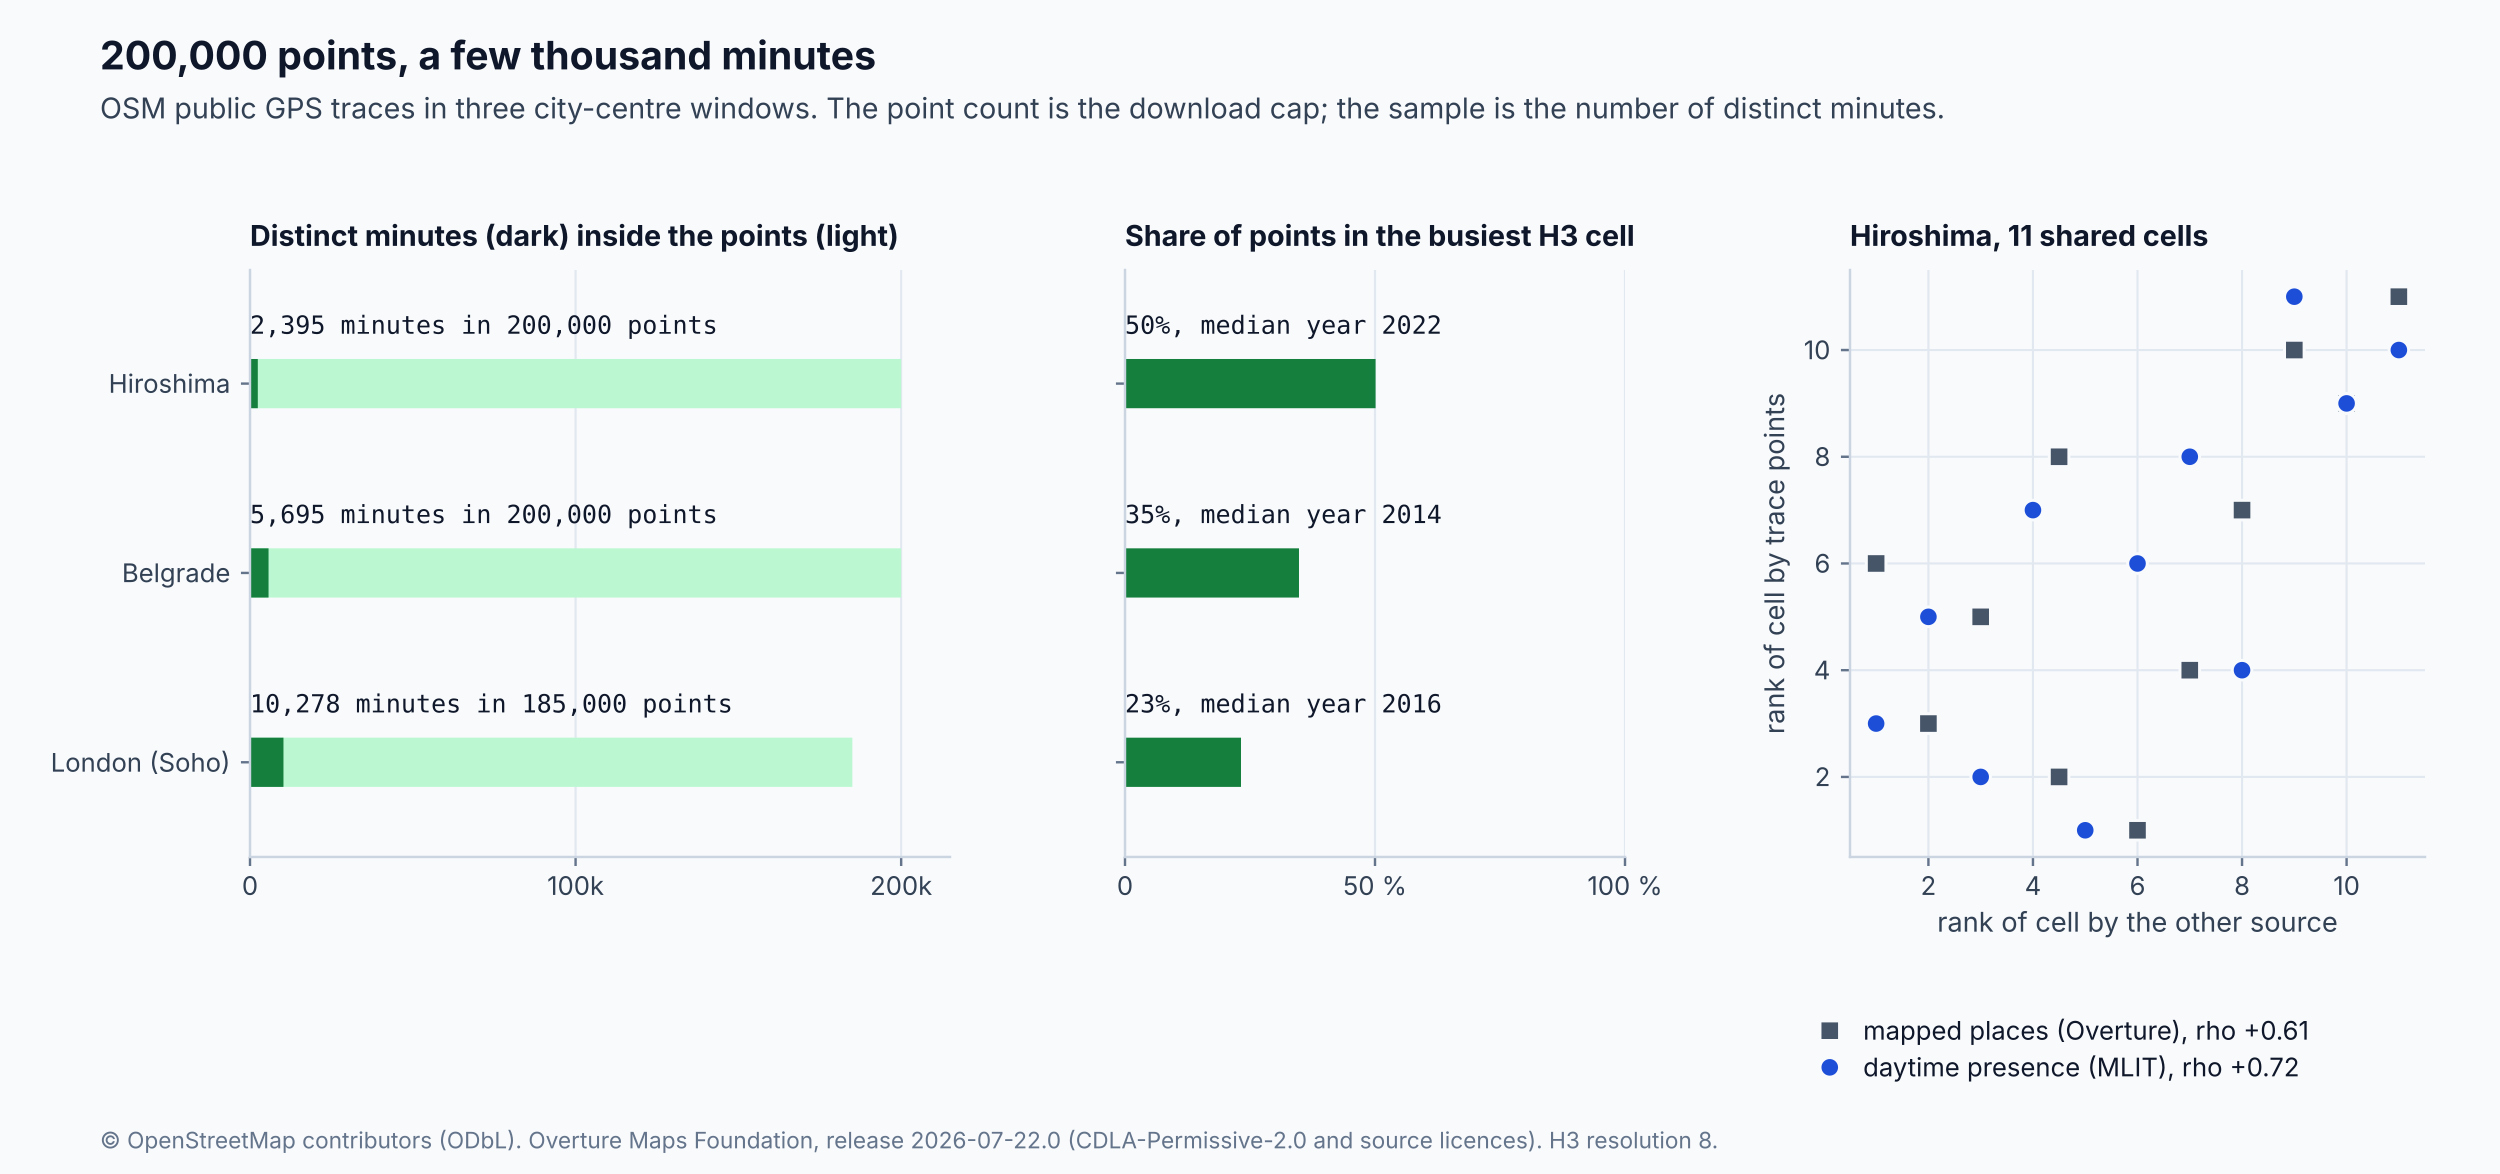
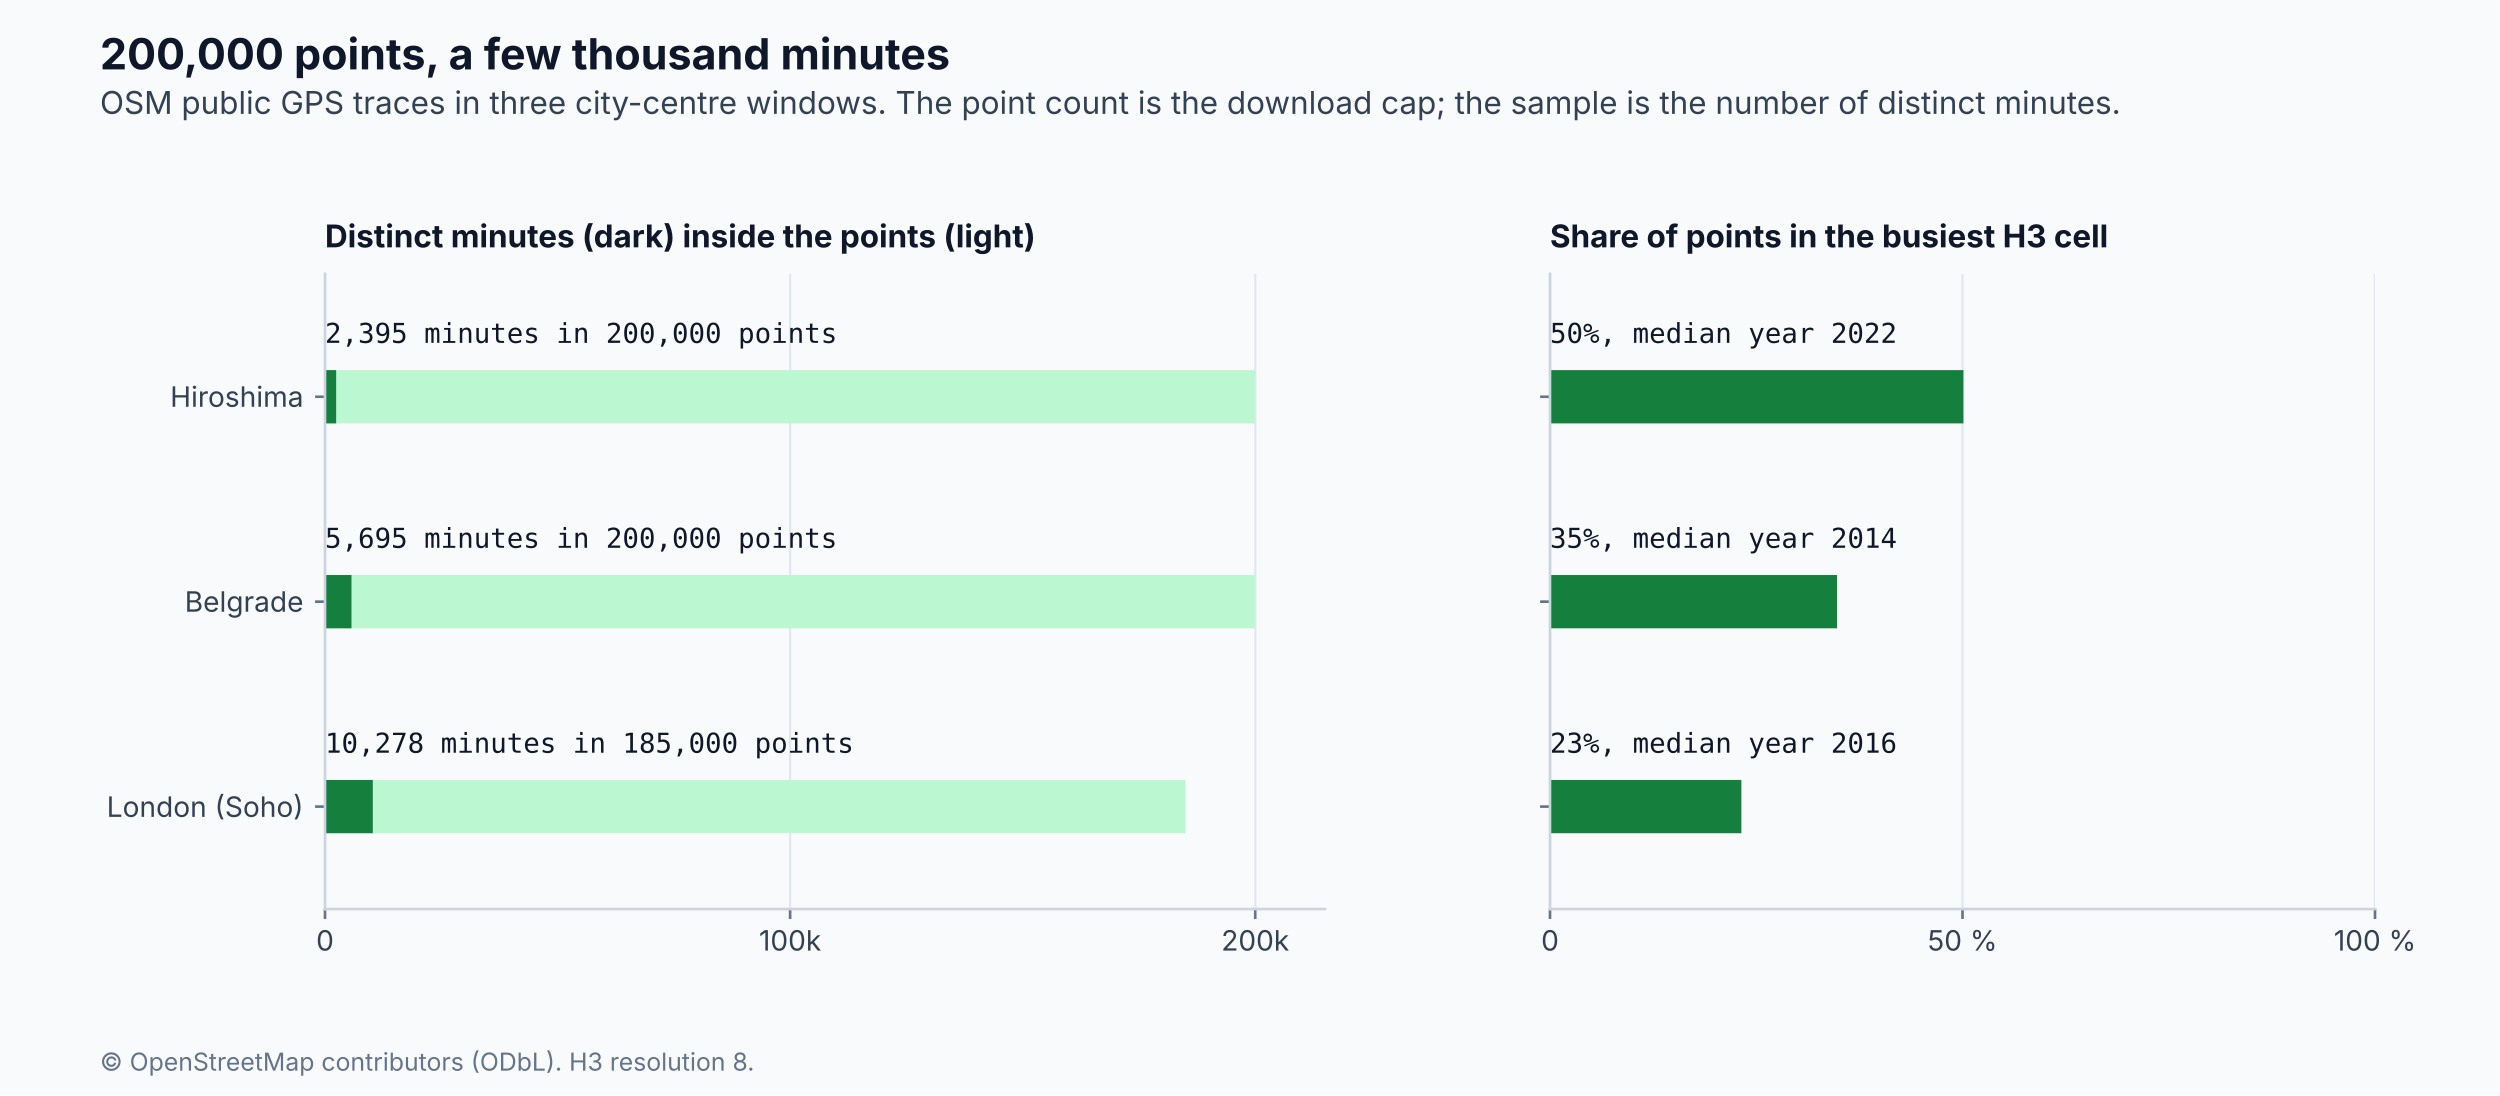
- <svg xmlns="http://www.w3.org/2000/svg" xmlns:xlink="http://www.w3.org/1999/xlink" width="828pt" height="388.8pt" viewBox="0 0 828 388.8" version="1.1">
+ <svg xmlns="http://www.w3.org/2000/svg" xmlns:xlink="http://www.w3.org/1999/xlink" width="756pt" height="331.2pt" viewBox="0 0 756 331.2" version="1.1">
  <defs>
    <style type="text/css">*{stroke-linejoin: round; stroke-linecap: butt}</style>
  </defs>
  <g id="figure_1">
    <g id="patch_1">
-       <path d="M 0 388.8  L 828 388.8  L 828 0  L 0 0  z " style="fill: #f8fafc" />
+       <path d="M 0 331.2  L 756 331.2  L 756 0  L 0 0  z " style="fill: #f8fafc" />
    </g>
    <g id="axes_1">
      <g id="patch_2">
-         <path d="M 82.8 283.824  L 314.64 283.824  L 314.64 89.424  L 82.8 89.424  z " style="fill: #f8fafc" />
+         <path d="M 98.28 274.896  L 400.68 274.896  L 400.68 82.8  L 98.28 82.8  z " style="fill: #f8fafc" />
      </g>
      <g id="matplotlib.axis_1">
        <g id="xtick_1">
          <g id="line2d_1">
-             <path d="M 82.8 283.824  L 82.8 89.424  " clip-path="url(#pd8744eb363)" style="fill: none; stroke: #e2e8f0; stroke-width: 0.7; stroke-linecap: round" />
+             <path d="M 98.28 274.896  L 98.28 82.8  " clip-path="url(#pb0b218ff22)" style="fill: none; stroke: #e2e8f0; stroke-width: 0.7; stroke-linecap: round" />
          </g>
          <g id="line2d_2">
            <defs>
-               <path id="mca76bbeea8" d="M 0 0  L 0 3  " style="stroke: #64748b; stroke-width: 0.8" />
+               <path id="mb241cbaf26" d="M 0 0  L 0 3  " style="stroke: #64748b; stroke-width: 0.8" />
            </defs>
            <g>
-               <use xlink:href="#mca76bbeea8" x="82.8" y="283.824" style="fill: #64748b; stroke: #64748b; stroke-width: 0.8" />
+               <use xlink:href="#mb241cbaf26" x="98.28" y="274.896" style="fill: #64748b; stroke: #64748b; stroke-width: 0.8" />
            </g>
          </g>
          <g id="text_1">
-             <text style="font-size: 8.5px; font-family: 'Inter', 'Helvetica Neue', 'Arial', 'Hiragino Sans', 'DejaVu Sans'; text-anchor: middle; fill: #334155" x="82.8" y="296.394" transform="rotate(-0 82.8 296.3935)">0</text>
+             <text style="font-size: 8.5px; font-family: 'Inter', 'Helvetica Neue', 'Arial', 'Hiragino Sans', 'DejaVu Sans'; text-anchor: middle; fill: #334155" x="98.28" y="287.466" transform="rotate(-0 98.28 287.4655)">0</text>
          </g>
        </g>
        <g id="xtick_2">
          <g id="line2d_3">
-             <path d="M 190.633 283.824  L 190.633 89.424  " clip-path="url(#pd8744eb363)" style="fill: none; stroke: #e2e8f0; stroke-width: 0.7; stroke-linecap: round" />
+             <path d="M 238.931 274.896  L 238.931 82.8  " clip-path="url(#pb0b218ff22)" style="fill: none; stroke: #e2e8f0; stroke-width: 0.7; stroke-linecap: round" />
          </g>
          <g id="line2d_4">
            <g>
-               <use xlink:href="#mca76bbeea8" x="190.633" y="283.824" style="fill: #64748b; stroke: #64748b; stroke-width: 0.8" />
+               <use xlink:href="#mb241cbaf26" x="238.931" y="274.896" style="fill: #64748b; stroke: #64748b; stroke-width: 0.8" />
            </g>
          </g>
          <g id="text_2">
-             <text style="font-size: 8.5px; font-family: 'Inter', 'Helvetica Neue', 'Arial', 'Hiragino Sans', 'DejaVu Sans'; text-anchor: middle; fill: #334155" x="190.633" y="296.394" transform="rotate(-0 190.6326 296.3935)">100k</text>
+             <text style="font-size: 8.5px; font-family: 'Inter', 'Helvetica Neue', 'Arial', 'Hiragino Sans', 'DejaVu Sans'; text-anchor: middle; fill: #334155" x="238.931" y="287.466" transform="rotate(-0 238.9312 287.4655)">100k</text>
          </g>
        </g>
        <g id="xtick_3">
          <g id="line2d_5">
-             <path d="M 298.465 283.824  L 298.465 89.424  " clip-path="url(#pd8744eb363)" style="fill: none; stroke: #e2e8f0; stroke-width: 0.7; stroke-linecap: round" />
+             <path d="M 379.582 274.896  L 379.582 82.8  " clip-path="url(#pb0b218ff22)" style="fill: none; stroke: #e2e8f0; stroke-width: 0.7; stroke-linecap: round" />
          </g>
          <g id="line2d_6">
            <g>
-               <use xlink:href="#mca76bbeea8" x="298.465" y="283.824" style="fill: #64748b; stroke: #64748b; stroke-width: 0.8" />
+               <use xlink:href="#mb241cbaf26" x="379.582" y="274.896" style="fill: #64748b; stroke: #64748b; stroke-width: 0.8" />
            </g>
          </g>
          <g id="text_3">
-             <text style="font-size: 8.5px; font-family: 'Inter', 'Helvetica Neue', 'Arial', 'Hiragino Sans', 'DejaVu Sans'; text-anchor: middle; fill: #334155" x="298.465" y="296.394" transform="rotate(-0 298.4651 296.3935)">200k</text>
+             <text style="font-size: 8.5px; font-family: 'Inter', 'Helvetica Neue', 'Arial', 'Hiragino Sans', 'DejaVu Sans'; text-anchor: middle; fill: #334155" x="379.582" y="287.466" transform="rotate(-0 379.5823 287.4655)">200k</text>
          </g>
        </g>
      </g>
      <g id="matplotlib.axis_2">
        <g id="ytick_1">
          <g id="line2d_7">
            <defs>
-               <path id="m5c5ea602e5" d="M 0 0  L -3 0  " style="stroke: #64748b; stroke-width: 0.8" />
+               <path id="m24561882a0" d="M 0 0  L -3 0  " style="stroke: #64748b; stroke-width: 0.8" />
            </defs>
            <g>
-               <use xlink:href="#m5c5ea602e5" x="82.8" y="127.05" style="fill: #64748b; stroke: #64748b; stroke-width: 0.8" />
+               <use xlink:href="#m24561882a0" x="98.28" y="119.98" style="fill: #64748b; stroke: #64748b; stroke-width: 0.8" />
            </g>
          </g>
          <g id="text_4">
-             <text style="font-size: 8.5px; font-family: 'Inter', 'Helvetica Neue', 'Arial', 'Hiragino Sans', 'DejaVu Sans'; text-anchor: end; fill: #334155" x="76.3" y="130.085" transform="rotate(-0 76.3 130.0846)">Hiroshima</text>
+             <text style="font-size: 8.5px; font-family: 'Inter', 'Helvetica Neue', 'Arial', 'Hiragino Sans', 'DejaVu Sans'; text-anchor: end; fill: #334155" x="91.78" y="123.015" transform="rotate(-0 91.78 123.0146)">Hiroshima</text>
          </g>
        </g>
        <g id="ytick_2">
          <g id="line2d_8">
            <g>
-               <use xlink:href="#m5c5ea602e5" x="82.8" y="189.759" style="fill: #64748b; stroke: #64748b; stroke-width: 0.8" />
+               <use xlink:href="#m24561882a0" x="98.28" y="181.946" style="fill: #64748b; stroke: #64748b; stroke-width: 0.8" />
            </g>
          </g>
          <g id="text_5">
-             <text style="font-size: 8.5px; font-family: 'Inter', 'Helvetica Neue', 'Arial', 'Hiragino Sans', 'DejaVu Sans'; text-anchor: end; fill: #334155" x="76.3" y="192.794" transform="rotate(-0 76.3 192.7942)">Belgrade</text>
+             <text style="font-size: 8.5px; font-family: 'Inter', 'Helvetica Neue', 'Arial', 'Hiragino Sans', 'DejaVu Sans'; text-anchor: end; fill: #334155" x="91.78" y="184.981" transform="rotate(-0 91.78 184.9811)">Belgrade</text>
          </g>
        </g>
        <g id="ytick_3">
          <g id="line2d_9">
            <g>
-               <use xlink:href="#m5c5ea602e5" x="82.8" y="252.469" style="fill: #64748b; stroke: #64748b; stroke-width: 0.8" />
+               <use xlink:href="#m24561882a0" x="98.28" y="243.913" style="fill: #64748b; stroke: #64748b; stroke-width: 0.8" />
            </g>
          </g>
          <g id="text_6">
-             <text style="font-size: 8.5px; font-family: 'Inter', 'Helvetica Neue', 'Arial', 'Hiragino Sans', 'DejaVu Sans'; text-anchor: end; fill: #334155" x="76.3" y="255.576" transform="rotate(-0 76.3 255.5756)">London (Soho)</text>
+             <text style="font-size: 8.5px; font-family: 'Inter', 'Helvetica Neue', 'Arial', 'Hiragino Sans', 'DejaVu Sans'; text-anchor: end; fill: #334155" x="91.78" y="247.019" transform="rotate(-0 91.78 247.0193)">London (Soho)</text>
          </g>
        </g>
      </g>
      <g id="patch_3">
-         <path d="M 82.8 118.898  L 298.465 118.898  L 298.465 135.202  L 82.8 135.202  z " clip-path="url(#pd8744eb363)" style="fill: #bbf7d0" />
+         <path d="M 98.28 111.924  L 379.582 111.924  L 379.582 128.036  L 98.28 128.036  z " clip-path="url(#pb0b218ff22)" style="fill: #bbf7d0" />
      </g>
      <g id="patch_4">
-         <path d="M 82.8 181.607  L 298.465 181.607  L 298.465 197.912  L 82.8 197.912  z " clip-path="url(#pd8744eb363)" style="fill: #bbf7d0" />
+         <path d="M 98.28 173.891  L 379.582 173.891  L 379.582 190.002  L 98.28 190.002  z " clip-path="url(#pb0b218ff22)" style="fill: #bbf7d0" />
      </g>
      <g id="patch_5">
-         <path d="M 82.8 244.317  L 282.29 244.317  L 282.29 260.621  L 82.8 260.621  z " clip-path="url(#pd8744eb363)" style="fill: #bbf7d0" />
+         <path d="M 98.28 235.857  L 358.485 235.857  L 358.485 251.968  L 98.28 251.968  z " clip-path="url(#pb0b218ff22)" style="fill: #bbf7d0" />
      </g>
      <g id="patch_6">
-         <path d="M 82.8 118.898  L 85.383 118.898  L 85.383 135.202  L 82.8 135.202  z " clip-path="url(#pd8744eb363)" style="fill: #15803d" />
+         <path d="M 98.28 111.924  L 101.649 111.924  L 101.649 128.036  L 98.28 128.036  z " clip-path="url(#pb0b218ff22)" style="fill: #15803d" />
      </g>
      <g id="patch_7">
-         <path d="M 82.8 181.607  L 88.941 181.607  L 88.941 197.912  L 82.8 197.912  z " clip-path="url(#pd8744eb363)" style="fill: #15803d" />
+         <path d="M 98.28 173.891  L 106.29 173.891  L 106.29 190.002  L 98.28 190.002  z " clip-path="url(#pb0b218ff22)" style="fill: #15803d" />
      </g>
      <g id="patch_8">
-         <path d="M 82.8 244.317  L 93.883 244.317  L 93.883 260.621  L 82.8 260.621  z " clip-path="url(#pd8744eb363)" style="fill: #15803d" />
+         <path d="M 98.28 235.857  L 112.736 235.857  L 112.736 251.968  L 98.28 251.968  z " clip-path="url(#pb0b218ff22)" style="fill: #15803d" />
      </g>
      <g id="patch_9">
-         <path d="M 82.8 283.824  L 82.8 89.424  " style="fill: none; stroke: #cbd5e1; stroke-width: 0.8; stroke-linejoin: miter; stroke-linecap: square" />
+         <path d="M 98.28 274.896  L 98.28 82.8  " style="fill: none; stroke: #cbd5e1; stroke-width: 0.8; stroke-linejoin: miter; stroke-linecap: square" />
      </g>
      <g id="patch_10">
-         <path d="M 82.8 283.824  L 314.64 283.824  " style="fill: none; stroke: #cbd5e1; stroke-width: 0.8; stroke-linejoin: miter; stroke-linecap: square" />
+         <path d="M 98.28 274.896  L 400.68 274.896  " style="fill: none; stroke: #cbd5e1; stroke-width: 0.8; stroke-linejoin: miter; stroke-linecap: square" />
      </g>
      <g id="text_7">
-         <text style="font-size: 8.3px; font-family: 'JetBrains Mono', 'IBM Plex Mono', 'Menlo', 'DejaVu Sans Mono'; text-anchor: start; fill: #0f172a" x="82.8" y="110.539" transform="rotate(-0 82.8 110.5389)">2,395 minutes in 200,000 points</text>
+         <text style="font-size: 8.3px; font-family: 'JetBrains Mono', 'IBM Plex Mono', 'Menlo', 'DejaVu Sans Mono'; text-anchor: start; fill: #0f172a" x="98.28" y="103.692" transform="rotate(-0 98.28 103.6919)">2,395 minutes in 200,000 points</text>
      </g>
      <g id="text_8">
-         <text style="font-size: 8.3px; font-family: 'JetBrains Mono', 'IBM Plex Mono', 'Menlo', 'DejaVu Sans Mono'; text-anchor: start; fill: #0f172a" x="82.8" y="173.249" transform="rotate(-0 82.8 173.2485)">5,695 minutes in 200,000 points</text>
+         <text style="font-size: 8.3px; font-family: 'JetBrains Mono', 'IBM Plex Mono', 'Menlo', 'DejaVu Sans Mono'; text-anchor: start; fill: #0f172a" x="98.28" y="165.658" transform="rotate(-0 98.28 165.6583)">5,695 minutes in 200,000 points</text>
      </g>
      <g id="text_9">
-         <text style="font-size: 8.3px; font-family: 'JetBrains Mono', 'IBM Plex Mono', 'Menlo', 'DejaVu Sans Mono'; text-anchor: start; fill: #0f172a" x="82.8" y="235.958" transform="rotate(-0 82.8 235.9582)">10,278 minutes in 185,000 points</text>
+         <text style="font-size: 8.3px; font-family: 'JetBrains Mono', 'IBM Plex Mono', 'Menlo', 'DejaVu Sans Mono'; text-anchor: start; fill: #0f172a" x="98.28" y="227.625" transform="rotate(-0 98.28 227.6248)">10,278 minutes in 185,000 points</text>
      </g>
      <g id="text_10">
-         <text style="font-weight: 700; font-size: 9.5px; font-family: 'Inter', 'Helvetica Neue', 'Arial', 'Hiragino Sans', 'DejaVu Sans'; text-anchor: start; fill: #0f172a" x="82.8" y="81.424" transform="rotate(-0 82.8 81.424)">Distinct minutes (dark) inside the points (light)</text>
+         <text style="font-weight: 700; font-size: 9.5px; font-family: 'Inter', 'Helvetica Neue', 'Arial', 'Hiragino Sans', 'DejaVu Sans'; text-anchor: start; fill: #0f172a" x="98.28" y="74.8" transform="rotate(-0 98.28 74.8)">Distinct minutes (dark) inside the points (light)</text>
      </g>
    </g>
    <g id="axes_2">
      <g id="patch_11">
-         <path d="M 372.6 283.824  L 538.2 283.824  L 538.2 89.424  L 372.6 89.424  z " style="fill: #f8fafc" />
+         <path d="M 468.72 274.896  L 718.2 274.896  L 718.2 82.8  L 468.72 82.8  z " style="fill: #f8fafc" />
      </g>
      <g id="matplotlib.axis_3">
        <g id="xtick_4">
          <g id="line2d_10">
-             <path d="M 372.6 283.824  L 372.6 89.424  " clip-path="url(#pf546d59720)" style="fill: none; stroke: #e2e8f0; stroke-width: 0.7; stroke-linecap: round" />
+             <path d="M 468.72 274.896  L 468.72 82.8  " clip-path="url(#p8540298978)" style="fill: none; stroke: #e2e8f0; stroke-width: 0.7; stroke-linecap: round" />
          </g>
          <g id="line2d_11">
            <g>
-               <use xlink:href="#mca76bbeea8" x="372.6" y="283.824" style="fill: #64748b; stroke: #64748b; stroke-width: 0.8" />
+               <use xlink:href="#mb241cbaf26" x="468.72" y="274.896" style="fill: #64748b; stroke: #64748b; stroke-width: 0.8" />
            </g>
          </g>
          <g id="text_11">
-             <text style="font-size: 8.5px; font-family: 'Inter', 'Helvetica Neue', 'Arial', 'Hiragino Sans', 'DejaVu Sans'; text-anchor: middle; fill: #334155" x="372.6" y="296.394" transform="rotate(-0 372.6 296.3935)">0</text>
+             <text style="font-size: 8.5px; font-family: 'Inter', 'Helvetica Neue', 'Arial', 'Hiragino Sans', 'DejaVu Sans'; text-anchor: middle; fill: #334155" x="468.72" y="287.466" transform="rotate(-0 468.72 287.4655)">0</text>
          </g>
        </g>
        <g id="xtick_5">
          <g id="line2d_12">
-             <path d="M 455.4 283.824  L 455.4 89.424  " clip-path="url(#pf546d59720)" style="fill: none; stroke: #e2e8f0; stroke-width: 0.7; stroke-linecap: round" />
+             <path d="M 593.46 274.896  L 593.46 82.8  " clip-path="url(#p8540298978)" style="fill: none; stroke: #e2e8f0; stroke-width: 0.7; stroke-linecap: round" />
          </g>
          <g id="line2d_13">
            <g>
-               <use xlink:href="#mca76bbeea8" x="455.4" y="283.824" style="fill: #64748b; stroke: #64748b; stroke-width: 0.8" />
+               <use xlink:href="#mb241cbaf26" x="593.46" y="274.896" style="fill: #64748b; stroke: #64748b; stroke-width: 0.8" />
            </g>
          </g>
          <g id="text_12">
-             <text style="font-size: 8.5px; font-family: 'Inter', 'Helvetica Neue', 'Arial', 'Hiragino Sans', 'DejaVu Sans'; text-anchor: middle; fill: #334155" x="455.4" y="296.394" transform="rotate(-0 455.4 296.3935)">50 %</text>
+             <text style="font-size: 8.5px; font-family: 'Inter', 'Helvetica Neue', 'Arial', 'Hiragino Sans', 'DejaVu Sans'; text-anchor: middle; fill: #334155" x="593.46" y="287.466" transform="rotate(-0 593.46 287.4655)">50 %</text>
          </g>
        </g>
        <g id="xtick_6">
          <g id="line2d_14">
-             <path d="M 538.2 283.824  L 538.2 89.424  " clip-path="url(#pf546d59720)" style="fill: none; stroke: #e2e8f0; stroke-width: 0.7; stroke-linecap: round" />
+             <path d="M 718.2 274.896  L 718.2 82.8  " clip-path="url(#p8540298978)" style="fill: none; stroke: #e2e8f0; stroke-width: 0.7; stroke-linecap: round" />
          </g>
          <g id="line2d_15">
            <g>
-               <use xlink:href="#mca76bbeea8" x="538.2" y="283.824" style="fill: #64748b; stroke: #64748b; stroke-width: 0.8" />
+               <use xlink:href="#mb241cbaf26" x="718.2" y="274.896" style="fill: #64748b; stroke: #64748b; stroke-width: 0.8" />
            </g>
          </g>
          <g id="text_13">
-             <text style="font-size: 8.5px; font-family: 'Inter', 'Helvetica Neue', 'Arial', 'Hiragino Sans', 'DejaVu Sans'; text-anchor: middle; fill: #334155" x="538.2" y="296.394" transform="rotate(-0 538.2 296.3935)">100 %</text>
+             <text style="font-size: 8.5px; font-family: 'Inter', 'Helvetica Neue', 'Arial', 'Hiragino Sans', 'DejaVu Sans'; text-anchor: middle; fill: #334155" x="718.2" y="287.466" transform="rotate(-0 718.2 287.4655)">100 %</text>
          </g>
        </g>
      </g>
      <g id="matplotlib.axis_4">
        <g id="ytick_4">
          <g id="line2d_16">
            <g>
-               <use xlink:href="#m5c5ea602e5" x="372.6" y="127.05" style="fill: #64748b; stroke: #64748b; stroke-width: 0.8" />
+               <use xlink:href="#m24561882a0" x="468.72" y="119.98" style="fill: #64748b; stroke: #64748b; stroke-width: 0.8" />
            </g>
          </g>
        </g>
        <g id="ytick_5">
          <g id="line2d_17">
            <g>
-               <use xlink:href="#m5c5ea602e5" x="372.6" y="189.759" style="fill: #64748b; stroke: #64748b; stroke-width: 0.8" />
+               <use xlink:href="#m24561882a0" x="468.72" y="181.946" style="fill: #64748b; stroke: #64748b; stroke-width: 0.8" />
            </g>
          </g>
        </g>
        <g id="ytick_6">
          <g id="line2d_18">
            <g>
-               <use xlink:href="#m5c5ea602e5" x="372.6" y="252.469" style="fill: #64748b; stroke: #64748b; stroke-width: 0.8" />
+               <use xlink:href="#m24561882a0" x="468.72" y="243.913" style="fill: #64748b; stroke: #64748b; stroke-width: 0.8" />
            </g>
          </g>
        </g>
      </g>
      <g id="patch_12">
-         <path d="M 372.6 118.898  L 455.586 118.898  L 455.586 135.202  L 372.6 135.202  z " clip-path="url(#pf546d59720)" style="fill: #15803d" />
+         <path d="M 468.72 111.924  L 593.741 111.924  L 593.741 128.036  L 468.72 128.036  z " clip-path="url(#p8540298978)" style="fill: #15803d" />
      </g>
      <g id="patch_13">
-         <path d="M 372.6 181.607  L 430.225 181.607  L 430.225 197.912  L 372.6 197.912  z " clip-path="url(#pf546d59720)" style="fill: #15803d" />
+         <path d="M 468.72 173.891  L 555.533 173.891  L 555.533 190.002  L 468.72 190.002  z " clip-path="url(#p8540298978)" style="fill: #15803d" />
      </g>
      <g id="patch_14">
-         <path d="M 372.6 244.317  L 411.017 244.317  L 411.017 260.621  L 372.6 260.621  z " clip-path="url(#pf546d59720)" style="fill: #15803d" />
+         <path d="M 468.72 235.857  L 526.597 235.857  L 526.597 251.968  L 468.72 251.968  z " clip-path="url(#p8540298978)" style="fill: #15803d" />
      </g>
      <g id="patch_15">
-         <path d="M 372.6 283.824  L 372.6 89.424  " style="fill: none; stroke: #cbd5e1; stroke-width: 0.8; stroke-linejoin: miter; stroke-linecap: square" />
+         <path d="M 468.72 274.896  L 468.72 82.8  " style="fill: none; stroke: #cbd5e1; stroke-width: 0.8; stroke-linejoin: miter; stroke-linecap: square" />
      </g>
      <g id="patch_16">
-         <path d="M 372.6 283.824  L 538.2 283.824  " style="fill: none; stroke: #cbd5e1; stroke-width: 0.8; stroke-linejoin: miter; stroke-linecap: square" />
+         <path d="M 468.72 274.896  L 718.2 274.896  " style="fill: none; stroke: #cbd5e1; stroke-width: 0.8; stroke-linejoin: miter; stroke-linecap: square" />
      </g>
      <g id="text_14">
-         <text style="font-size: 8.3px; font-family: 'JetBrains Mono', 'IBM Plex Mono', 'Menlo', 'DejaVu Sans Mono'; text-anchor: start; fill: #0f172a" x="372.6" y="110.539" transform="rotate(-0 372.6 110.5389)">50%, median year 2022</text>
+         <text style="font-size: 8.3px; font-family: 'JetBrains Mono', 'IBM Plex Mono', 'Menlo', 'DejaVu Sans Mono'; text-anchor: start; fill: #0f172a" x="468.72" y="103.692" transform="rotate(-0 468.72 103.6919)">50%, median year 2022</text>
      </g>
      <g id="text_15">
-         <text style="font-size: 8.3px; font-family: 'JetBrains Mono', 'IBM Plex Mono', 'Menlo', 'DejaVu Sans Mono'; text-anchor: start; fill: #0f172a" x="372.6" y="173.249" transform="rotate(-0 372.6 173.2485)">35%, median year 2014</text>
+         <text style="font-size: 8.3px; font-family: 'JetBrains Mono', 'IBM Plex Mono', 'Menlo', 'DejaVu Sans Mono'; text-anchor: start; fill: #0f172a" x="468.72" y="165.658" transform="rotate(-0 468.72 165.6583)">35%, median year 2014</text>
      </g>
      <g id="text_16">
-         <text style="font-size: 8.3px; font-family: 'JetBrains Mono', 'IBM Plex Mono', 'Menlo', 'DejaVu Sans Mono'; text-anchor: start; fill: #0f172a" x="372.6" y="235.958" transform="rotate(-0 372.6 235.9582)">23%, median year 2016</text>
+         <text style="font-size: 8.3px; font-family: 'JetBrains Mono', 'IBM Plex Mono', 'Menlo', 'DejaVu Sans Mono'; text-anchor: start; fill: #0f172a" x="468.72" y="227.625" transform="rotate(-0 468.72 227.6248)">23%, median year 2016</text>
      </g>
      <g id="text_17">
-         <text style="font-weight: 700; font-size: 9.5px; font-family: 'Inter', 'Helvetica Neue', 'Arial', 'Hiragino Sans', 'DejaVu Sans'; text-anchor: start; fill: #0f172a" x="372.6" y="81.424" transform="rotate(-0 372.6 81.424)">Share of points in the busiest H3 cell</text>
-       </g>
-     </g>
-     <g id="axes_3">
-       <g id="patch_17">
-         <path d="M 612.72 283.824  L 803.16 283.824  L 803.16 89.424  L 612.72 89.424  z " style="fill: #f8fafc" />
-       </g>
-       <g id="matplotlib.axis_5">
-         <g id="xtick_7">
-           <g id="line2d_19">
-             <path d="M 638.689 283.824  L 638.689 89.424  " clip-path="url(#p0c613a6c06)" style="fill: none; stroke: #e2e8f0; stroke-width: 0.7; stroke-linecap: round" />
-           </g>
-           <g id="line2d_20">
-             <g>
-               <use xlink:href="#mca76bbeea8" x="638.689" y="283.824" style="fill: #64748b; stroke: #64748b; stroke-width: 0.8" />
-             </g>
-           </g>
-           <g id="text_18">
-             <text style="font-size: 8.5px; font-family: 'Inter', 'Helvetica Neue', 'Arial', 'Hiragino Sans', 'DejaVu Sans'; text-anchor: middle; fill: #334155" x="638.689" y="296.394" transform="rotate(-0 638.6891 296.3935)">2</text>
-           </g>
-         </g>
-         <g id="xtick_8">
-           <g id="line2d_21">
-             <path d="M 673.315 283.824  L 673.315 89.424  " clip-path="url(#p0c613a6c06)" style="fill: none; stroke: #e2e8f0; stroke-width: 0.7; stroke-linecap: round" />
-           </g>
-           <g id="line2d_22">
-             <g>
-               <use xlink:href="#mca76bbeea8" x="673.315" y="283.824" style="fill: #64748b; stroke: #64748b; stroke-width: 0.8" />
-             </g>
-           </g>
-           <g id="text_19">
-             <text style="font-size: 8.5px; font-family: 'Inter', 'Helvetica Neue', 'Arial', 'Hiragino Sans', 'DejaVu Sans'; text-anchor: middle; fill: #334155" x="673.315" y="296.394" transform="rotate(-0 673.3145 296.3935)">4</text>
-           </g>
-         </g>
-         <g id="xtick_9">
-           <g id="line2d_23">
-             <path d="M 707.94 283.824  L 707.94 89.424  " clip-path="url(#p0c613a6c06)" style="fill: none; stroke: #e2e8f0; stroke-width: 0.7; stroke-linecap: round" />
-           </g>
-           <g id="line2d_24">
-             <g>
-               <use xlink:href="#mca76bbeea8" x="707.94" y="283.824" style="fill: #64748b; stroke: #64748b; stroke-width: 0.8" />
-             </g>
-           </g>
-           <g id="text_20">
-             <text style="font-size: 8.5px; font-family: 'Inter', 'Helvetica Neue', 'Arial', 'Hiragino Sans', 'DejaVu Sans'; text-anchor: middle; fill: #334155" x="707.94" y="296.394" transform="rotate(-0 707.94 296.3935)">6</text>
-           </g>
-         </g>
-         <g id="xtick_10">
-           <g id="line2d_25">
-             <path d="M 742.565 283.824  L 742.565 89.424  " clip-path="url(#p0c613a6c06)" style="fill: none; stroke: #e2e8f0; stroke-width: 0.7; stroke-linecap: round" />
-           </g>
-           <g id="line2d_26">
-             <g>
-               <use xlink:href="#mca76bbeea8" x="742.565" y="283.824" style="fill: #64748b; stroke: #64748b; stroke-width: 0.8" />
-             </g>
-           </g>
-           <g id="text_21">
-             <text style="font-size: 8.5px; font-family: 'Inter', 'Helvetica Neue', 'Arial', 'Hiragino Sans', 'DejaVu Sans'; text-anchor: middle; fill: #334155" x="742.565" y="296.394" transform="rotate(-0 742.5655 296.3935)">8</text>
-           </g>
-         </g>
-         <g id="xtick_11">
-           <g id="line2d_27">
-             <path d="M 777.191 283.824  L 777.191 89.424  " clip-path="url(#p0c613a6c06)" style="fill: none; stroke: #e2e8f0; stroke-width: 0.7; stroke-linecap: round" />
-           </g>
-           <g id="line2d_28">
-             <g>
-               <use xlink:href="#mca76bbeea8" x="777.191" y="283.824" style="fill: #64748b; stroke: #64748b; stroke-width: 0.8" />
-             </g>
-           </g>
-           <g id="text_22">
-             <text style="font-size: 8.5px; font-family: 'Inter', 'Helvetica Neue', 'Arial', 'Hiragino Sans', 'DejaVu Sans'; text-anchor: middle; fill: #334155" x="777.191" y="296.394" transform="rotate(-0 777.1909 296.3935)">10</text>
-           </g>
-         </g>
-         <g id="text_23">
-           <text style="font-size: 9px; font-family: 'Inter', 'Helvetica Neue', 'Arial', 'Hiragino Sans', 'DejaVu Sans'; text-anchor: middle; fill: #334155" x="707.94" y="308.567" transform="rotate(-0 707.94 308.5666)">rank of cell by the other source</text>
-         </g>
-       </g>
-       <g id="matplotlib.axis_6">
-         <g id="ytick_7">
-           <g id="line2d_29">
-             <path d="M 612.72 257.315  L 803.16 257.315  " clip-path="url(#p0c613a6c06)" style="fill: none; stroke: #e2e8f0; stroke-width: 0.7; stroke-linecap: round" />
-           </g>
-           <g id="line2d_30">
-             <g>
-               <use xlink:href="#m5c5ea602e5" x="612.72" y="257.315" style="fill: #64748b; stroke: #64748b; stroke-width: 0.8" />
-             </g>
-           </g>
-           <g id="text_24">
-             <text style="font-size: 8.5px; font-family: 'Inter', 'Helvetica Neue', 'Arial', 'Hiragino Sans', 'DejaVu Sans'; text-anchor: end; fill: #334155" x="606.22" y="260.35" transform="rotate(-0 606.22 260.3497)">2</text>
-           </g>
-         </g>
-         <g id="ytick_8">
-           <g id="line2d_31">
-             <path d="M 612.72 221.969  L 803.16 221.969  " clip-path="url(#p0c613a6c06)" style="fill: none; stroke: #e2e8f0; stroke-width: 0.7; stroke-linecap: round" />
-           </g>
-           <g id="line2d_32">
-             <g>
-               <use xlink:href="#m5c5ea602e5" x="612.72" y="221.969" style="fill: #64748b; stroke: #64748b; stroke-width: 0.8" />
-             </g>
-           </g>
-           <g id="text_25">
-             <text style="font-size: 8.5px; font-family: 'Inter', 'Helvetica Neue', 'Arial', 'Hiragino Sans', 'DejaVu Sans'; text-anchor: end; fill: #334155" x="606.22" y="225.004" transform="rotate(-0 606.22 225.0042)">4</text>
-           </g>
-         </g>
-         <g id="ytick_9">
-           <g id="line2d_33">
-             <path d="M 612.72 186.624  L 803.16 186.624  " clip-path="url(#p0c613a6c06)" style="fill: none; stroke: #e2e8f0; stroke-width: 0.7; stroke-linecap: round" />
-           </g>
-           <g id="line2d_34">
-             <g>
-               <use xlink:href="#m5c5ea602e5" x="612.72" y="186.624" style="fill: #64748b; stroke: #64748b; stroke-width: 0.8" />
-             </g>
-           </g>
-           <g id="text_26">
-             <text style="font-size: 8.5px; font-family: 'Inter', 'Helvetica Neue', 'Arial', 'Hiragino Sans', 'DejaVu Sans'; text-anchor: end; fill: #334155" x="606.22" y="189.659" transform="rotate(-0 606.22 189.6588)">6</text>
-           </g>
-         </g>
-         <g id="ytick_10">
-           <g id="line2d_35">
-             <path d="M 612.72 151.279  L 803.16 151.279  " clip-path="url(#p0c613a6c06)" style="fill: none; stroke: #e2e8f0; stroke-width: 0.7; stroke-linecap: round" />
-           </g>
-           <g id="line2d_36">
-             <g>
-               <use xlink:href="#m5c5ea602e5" x="612.72" y="151.279" style="fill: #64748b; stroke: #64748b; stroke-width: 0.8" />
-             </g>
-           </g>
-           <g id="text_27">
-             <text style="font-size: 8.5px; font-family: 'Inter', 'Helvetica Neue', 'Arial', 'Hiragino Sans', 'DejaVu Sans'; text-anchor: end; fill: #334155" x="606.22" y="154.313" transform="rotate(-0 606.22 154.3133)">8</text>
-           </g>
-         </g>
-         <g id="ytick_11">
-           <g id="line2d_37">
-             <path d="M 612.72 115.933  L 803.16 115.933  " clip-path="url(#p0c613a6c06)" style="fill: none; stroke: #e2e8f0; stroke-width: 0.7; stroke-linecap: round" />
-           </g>
-           <g id="line2d_38">
-             <g>
-               <use xlink:href="#m5c5ea602e5" x="612.72" y="115.933" style="fill: #64748b; stroke: #64748b; stroke-width: 0.8" />
-             </g>
-           </g>
-           <g id="text_28">
-             <text style="font-size: 8.5px; font-family: 'Inter', 'Helvetica Neue', 'Arial', 'Hiragino Sans', 'DejaVu Sans'; text-anchor: end; fill: #334155" x="606.22" y="118.968" transform="rotate(-0 606.22 118.9679)">10</text>
-           </g>
-         </g>
-         <g id="text_29">
-           <text style="font-size: 9px; font-family: 'Inter', 'Helvetica Neue', 'Arial', 'Hiragino Sans', 'DejaVu Sans'; text-anchor: middle; fill: #334155" x="590.906" y="186.624" transform="rotate(-90 590.9058 186.624)">rank of cell by trace points</text>
-         </g>
-       </g>
-       <g id="line2d_39">
-         <defs>
-           <path id="mb182033eb8" d="M -3.25 3.25  L 3.25 3.25  L 3.25 -3.25  L -3.25 -3.25  z " style="stroke: #f8fafc; stroke-linejoin: miter" />
-         </defs>
-         <g clip-path="url(#p0c613a6c06)">
-           <use xlink:href="#mb182033eb8" x="794.504" y="98.26" style="fill: #475569; stroke: #f8fafc; stroke-linejoin: miter" />
-           <use xlink:href="#mb182033eb8" x="759.878" y="115.933" style="fill: #475569; stroke: #f8fafc; stroke-linejoin: miter" />
-           <use xlink:href="#mb182033eb8" x="777.191" y="133.606" style="fill: #475569; stroke: #f8fafc; stroke-linejoin: miter" />
-           <use xlink:href="#mb182033eb8" x="681.971" y="151.279" style="fill: #475569; stroke: #f8fafc; stroke-linejoin: miter" />
-           <use xlink:href="#mb182033eb8" x="742.565" y="168.951" style="fill: #475569; stroke: #f8fafc; stroke-linejoin: miter" />
-           <use xlink:href="#mb182033eb8" x="621.376" y="186.624" style="fill: #475569; stroke: #f8fafc; stroke-linejoin: miter" />
-           <use xlink:href="#mb182033eb8" x="656.002" y="204.297" style="fill: #475569; stroke: #f8fafc; stroke-linejoin: miter" />
-           <use xlink:href="#mb182033eb8" x="725.253" y="221.969" style="fill: #475569; stroke: #f8fafc; stroke-linejoin: miter" />
-           <use xlink:href="#mb182033eb8" x="638.689" y="239.642" style="fill: #475569; stroke: #f8fafc; stroke-linejoin: miter" />
-           <use xlink:href="#mb182033eb8" x="681.971" y="257.315" style="fill: #475569; stroke: #f8fafc; stroke-linejoin: miter" />
-           <use xlink:href="#mb182033eb8" x="707.94" y="274.988" style="fill: #475569; stroke: #f8fafc; stroke-linejoin: miter" />
-         </g>
-       </g>
-       <g id="line2d_40">
-         <defs>
-           <path id="m0bdea56950" d="M 0 3.25  C 0.862 3.25 1.689 2.908 2.298 2.298  C 2.908 1.689 3.25 0.862 3.25 0  C 3.25 -0.862 2.908 -1.689 2.298 -2.298  C 1.689 -2.908 0.862 -3.25 0 -3.25  C -0.862 -3.25 -1.689 -2.908 -2.298 -2.298  C -2.908 -1.689 -3.25 -0.862 -3.25 0  C -3.25 0.862 -2.908 1.689 -2.298 2.298  C -1.689 2.908 -0.862 3.25 0 3.25  z " style="stroke: #f8fafc" />
-         </defs>
-         <g clip-path="url(#p0c613a6c06)">
-           <use xlink:href="#m0bdea56950" x="759.878" y="98.26" style="fill: #1d4ed8; stroke: #f8fafc" />
-           <use xlink:href="#m0bdea56950" x="794.504" y="115.933" style="fill: #1d4ed8; stroke: #f8fafc" />
-           <use xlink:href="#m0bdea56950" x="777.191" y="133.606" style="fill: #1d4ed8; stroke: #f8fafc" />
-           <use xlink:href="#m0bdea56950" x="725.253" y="151.279" style="fill: #1d4ed8; stroke: #f8fafc" />
-           <use xlink:href="#m0bdea56950" x="673.315" y="168.951" style="fill: #1d4ed8; stroke: #f8fafc" />
-           <use xlink:href="#m0bdea56950" x="707.94" y="186.624" style="fill: #1d4ed8; stroke: #f8fafc" />
-           <use xlink:href="#m0bdea56950" x="638.689" y="204.297" style="fill: #1d4ed8; stroke: #f8fafc" />
-           <use xlink:href="#m0bdea56950" x="742.565" y="221.969" style="fill: #1d4ed8; stroke: #f8fafc" />
-           <use xlink:href="#m0bdea56950" x="621.376" y="239.642" style="fill: #1d4ed8; stroke: #f8fafc" />
-           <use xlink:href="#m0bdea56950" x="656.002" y="257.315" style="fill: #1d4ed8; stroke: #f8fafc" />
-           <use xlink:href="#m0bdea56950" x="690.627" y="274.988" style="fill: #1d4ed8; stroke: #f8fafc" />
-         </g>
-       </g>
-       <g id="patch_18">
-         <path d="M 612.72 283.824  L 612.72 89.424  " style="fill: none; stroke: #cbd5e1; stroke-width: 0.8; stroke-linejoin: miter; stroke-linecap: square" />
-       </g>
-       <g id="patch_19">
-         <path d="M 612.72 283.824  L 803.16 283.824  " style="fill: none; stroke: #cbd5e1; stroke-width: 0.8; stroke-linejoin: miter; stroke-linecap: square" />
-       </g>
-       <g id="text_30">
-         <text style="font-weight: 700; font-size: 9.5px; font-family: 'Inter', 'Helvetica Neue', 'Arial', 'Hiragino Sans', 'DejaVu Sans'; text-anchor: start; fill: #0f172a" x="612.72" y="81.424" transform="rotate(-0 612.72 81.424)">Hiroshima, 11 shared cells</text>
-       </g>
-       <g id="legend_1">
-         <g id="line2d_41">
-           <g>
-             <use xlink:href="#mb182033eb8" x="606.017" y="341.368" style="fill: #475569; stroke: #f8fafc; stroke-linejoin: miter" />
-           </g>
-         </g>
-         <g id="text_31">
-           <text style="font-size: 8.5px; font-family: 'Inter', 'Helvetica Neue', 'Arial', 'Hiragino Sans', 'DejaVu Sans'; text-anchor: start; fill: #0f172a" x="617.067" y="344.343" transform="rotate(-0 617.0672 344.343)">mapped places (Overture), rho +0.61</text>
-         </g>
-         <g id="line2d_42">
-           <g>
-             <use xlink:href="#m0bdea56950" x="606.017" y="353.506" style="fill: #1d4ed8; stroke: #f8fafc" />
-           </g>
-         </g>
-         <g id="text_32">
-           <text style="font-size: 8.5px; font-family: 'Inter', 'Helvetica Neue', 'Arial', 'Hiragino Sans', 'DejaVu Sans'; text-anchor: start; fill: #0f172a" x="617.067" y="356.481" transform="rotate(-0 617.0672 356.4807)">daytime presence (MLIT), rho +0.72</text>
-         </g>
+         <text style="font-weight: 700; font-size: 9.5px; font-family: 'Inter', 'Helvetica Neue', 'Arial', 'Hiragino Sans', 'DejaVu Sans'; text-anchor: start; fill: #0f172a" x="468.72" y="74.8" transform="rotate(-0 468.72 74.8)">Share of points in the busiest H3 cell</text>
      </g>
    </g>
    <g id="chrome">
-       <text style="font-weight: 700; font-size: 13px; font-family: 'Inter', 'Helvetica Neue', 'Arial', 'Hiragino Sans', 'DejaVu Sans'; text-anchor: start; fill: #0f172a" x="33.12" y="22.994" transform="rotate(-0 33.12 22.99441)">200,000 points, a few thousand minutes</text>
+       <text style="font-weight: 700; font-size: 13px; font-family: 'Inter', 'Helvetica Neue', 'Arial', 'Hiragino Sans', 'DejaVu Sans'; text-anchor: start; fill: #0f172a" x="30.24" y="20.978" transform="rotate(-0 30.24 20.97841)">200,000 points, a few thousand minutes</text>
    </g>
    <g id="chrome">
-       <text style="font-size: 9.5px; font-family: 'Inter', 'Helvetica Neue', 'Arial', 'Hiragino Sans', 'DejaVu Sans'; text-anchor: start; fill: #334155" x="33.12" y="39.214" transform="rotate(-0 33.12 39.21431)">OSM public GPS traces in three city-centre windows. The point count is the download cap; the sample is the number of distinct minutes.</text>
+       <text style="font-size: 9.5px; font-family: 'Inter', 'Helvetica Neue', 'Arial', 'Hiragino Sans', 'DejaVu Sans'; text-anchor: start; fill: #334155" x="30.24" y="34.434" transform="rotate(-0 30.24 34.43351)">OSM public GPS traces in three city-centre windows. The point count is the download cap; the sample is the number of distinct minutes.</text>
    </g>
    <g id="chrome">
-       <text style="font-size: 7.5px; font-family: 'Inter', 'Helvetica Neue', 'Arial', 'Hiragino Sans', 'DejaVu Sans'; text-anchor: start; fill: #64748b" x="33.12" y="380.324" transform="rotate(-0 33.12 380.3239)">© OpenStreetMap contributors (ODbL). Overture Maps Foundation, release 2026-07-22.0 (CDLA-Permissive-2.0 and source licences). H3 resolution 8.</text>
+       <text style="font-size: 7.5px; font-family: 'Inter', 'Helvetica Neue', 'Arial', 'Hiragino Sans', 'DejaVu Sans'; text-anchor: start; fill: #64748b" x="30.24" y="323.761" transform="rotate(-0 30.24 323.7607)">© OpenStreetMap contributors (ODbL). H3 resolution 8.</text>
    </g>
  </g>
  <defs>
-     <clipPath id="pd8744eb363">
-       <rect x="82.8" y="89.424" width="231.84" height="194.4" />
+     <clipPath id="pb0b218ff22">
+       <rect x="98.28" y="82.8" width="302.4" height="192.096" />
    </clipPath>
-     <clipPath id="pf546d59720">
-       <rect x="372.6" y="89.424" width="165.6" height="194.4" />
-     </clipPath>
-     <clipPath id="p0c613a6c06">
-       <rect x="612.72" y="89.424" width="190.44" height="194.4" />
+     <clipPath id="p8540298978">
+       <rect x="468.72" y="82.8" width="249.48" height="192.096" />
    </clipPath>
  </defs>
</svg>
